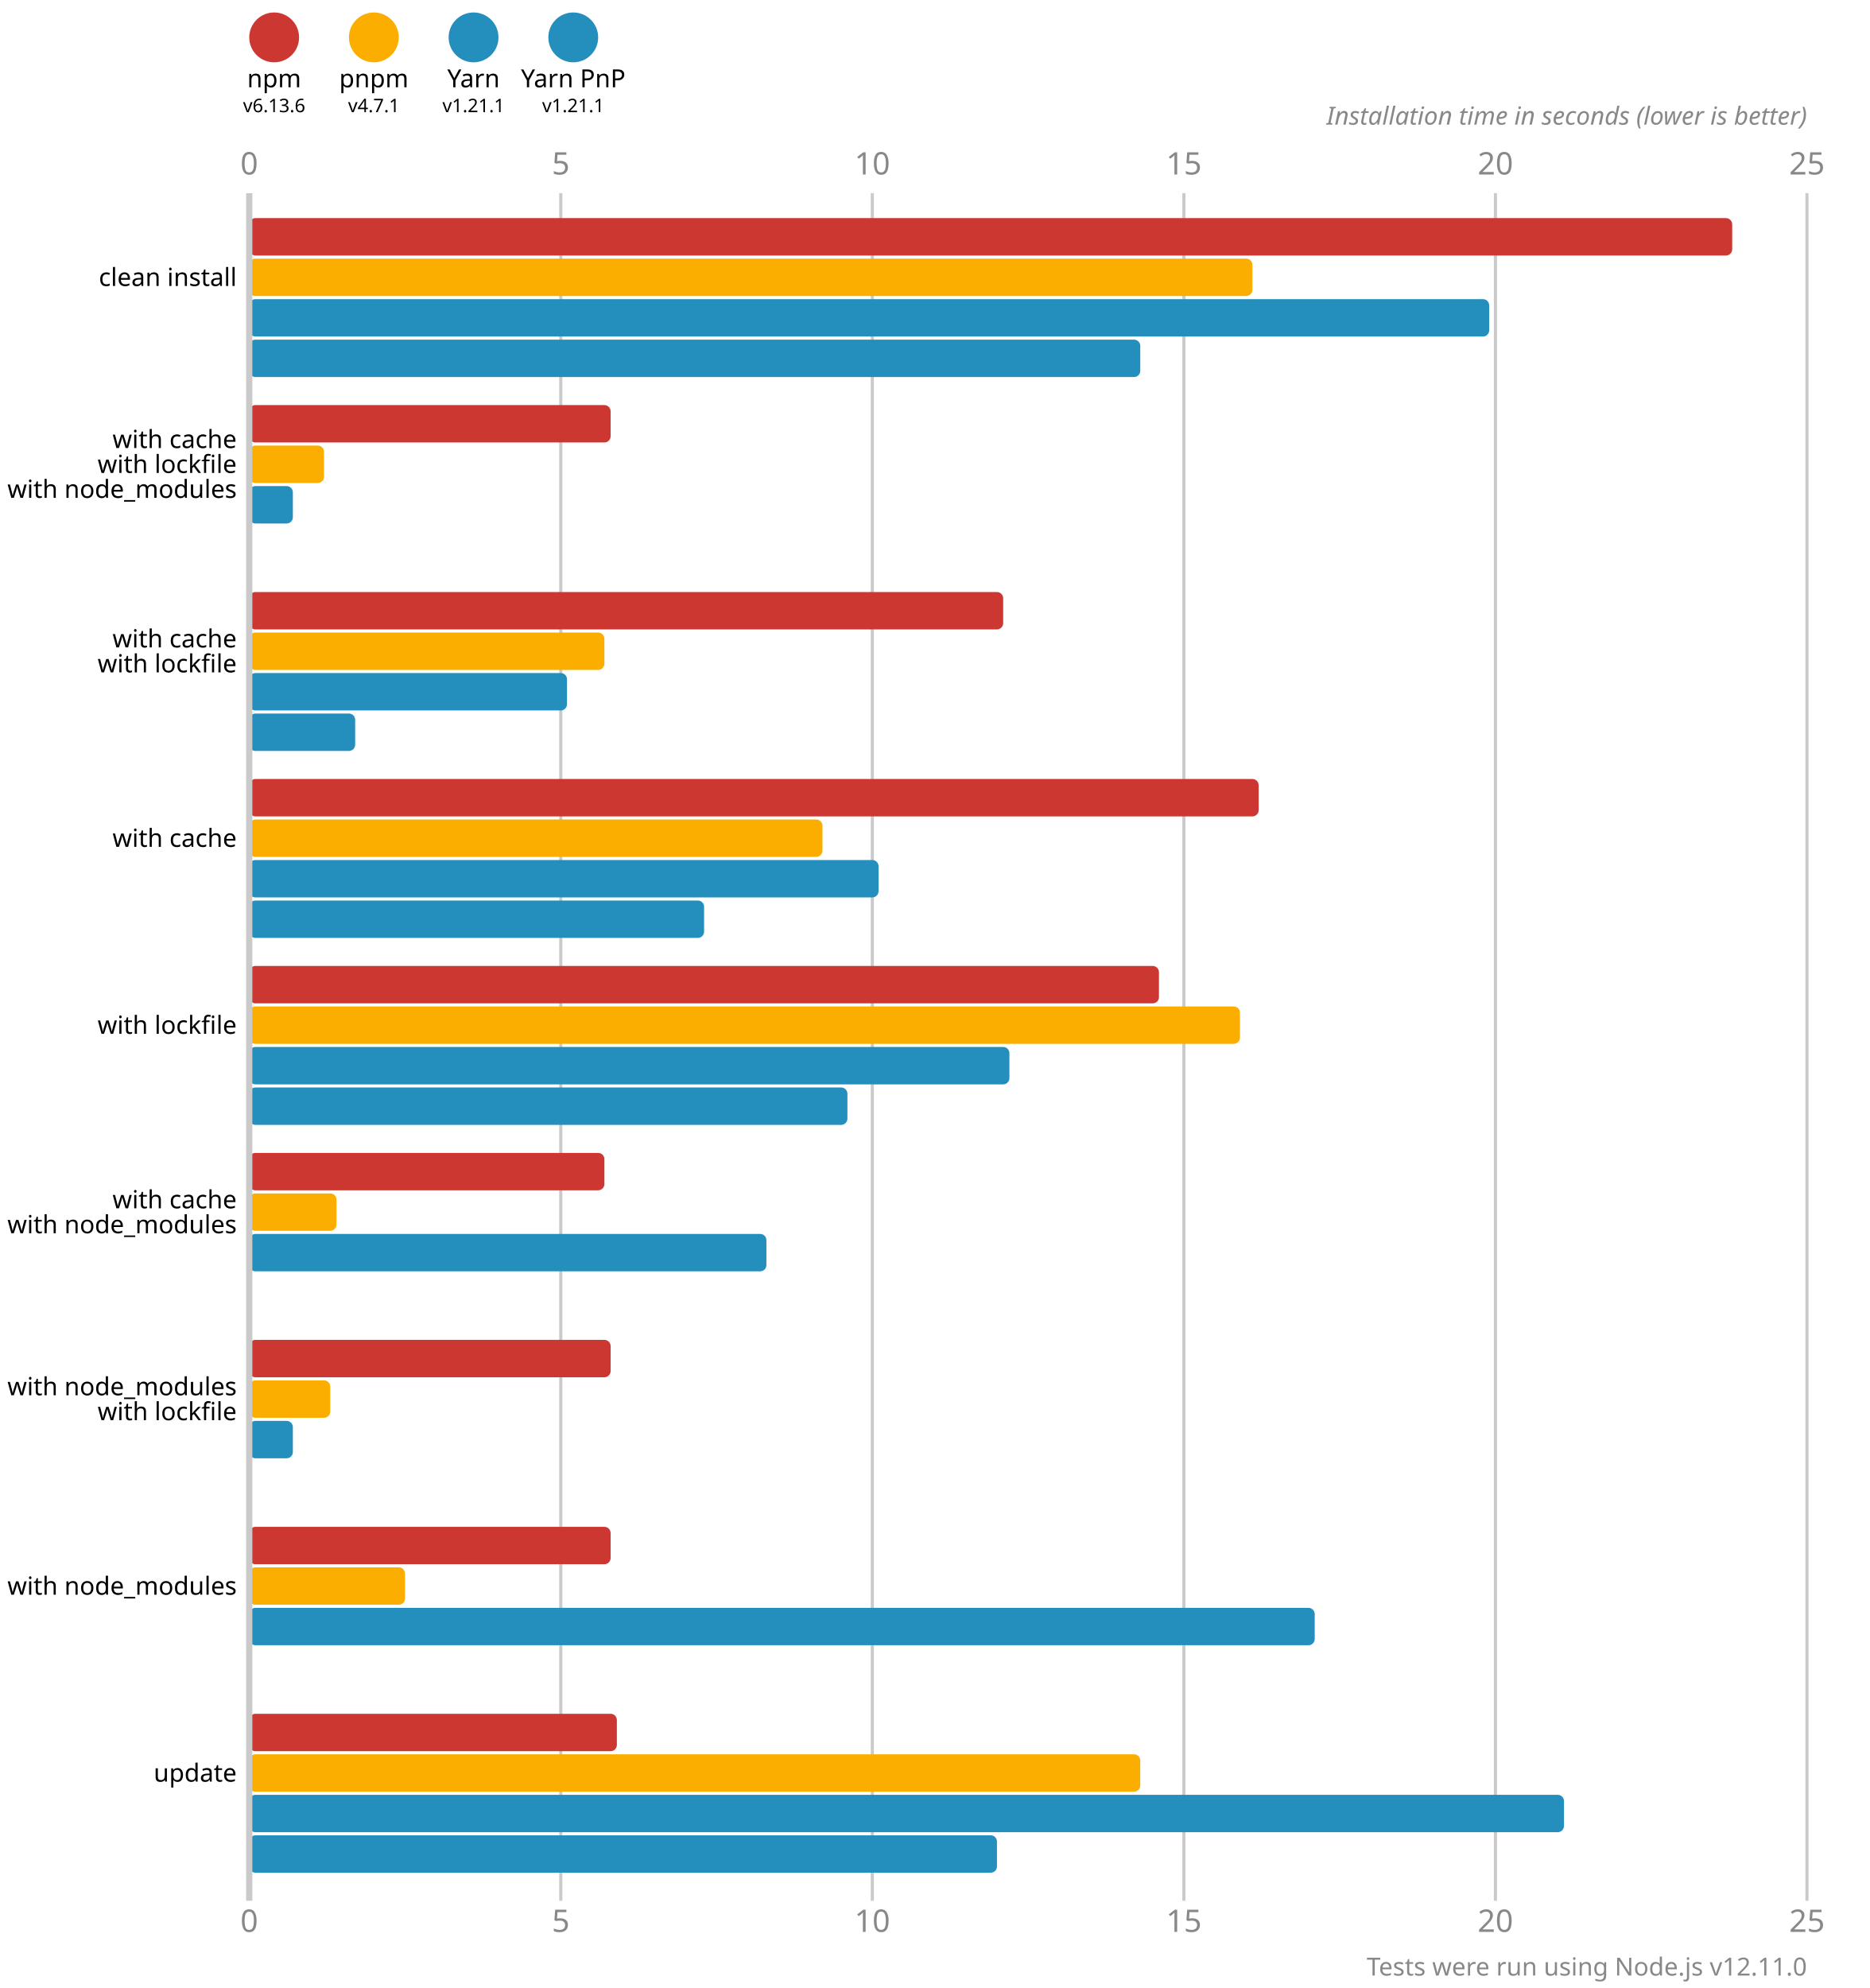
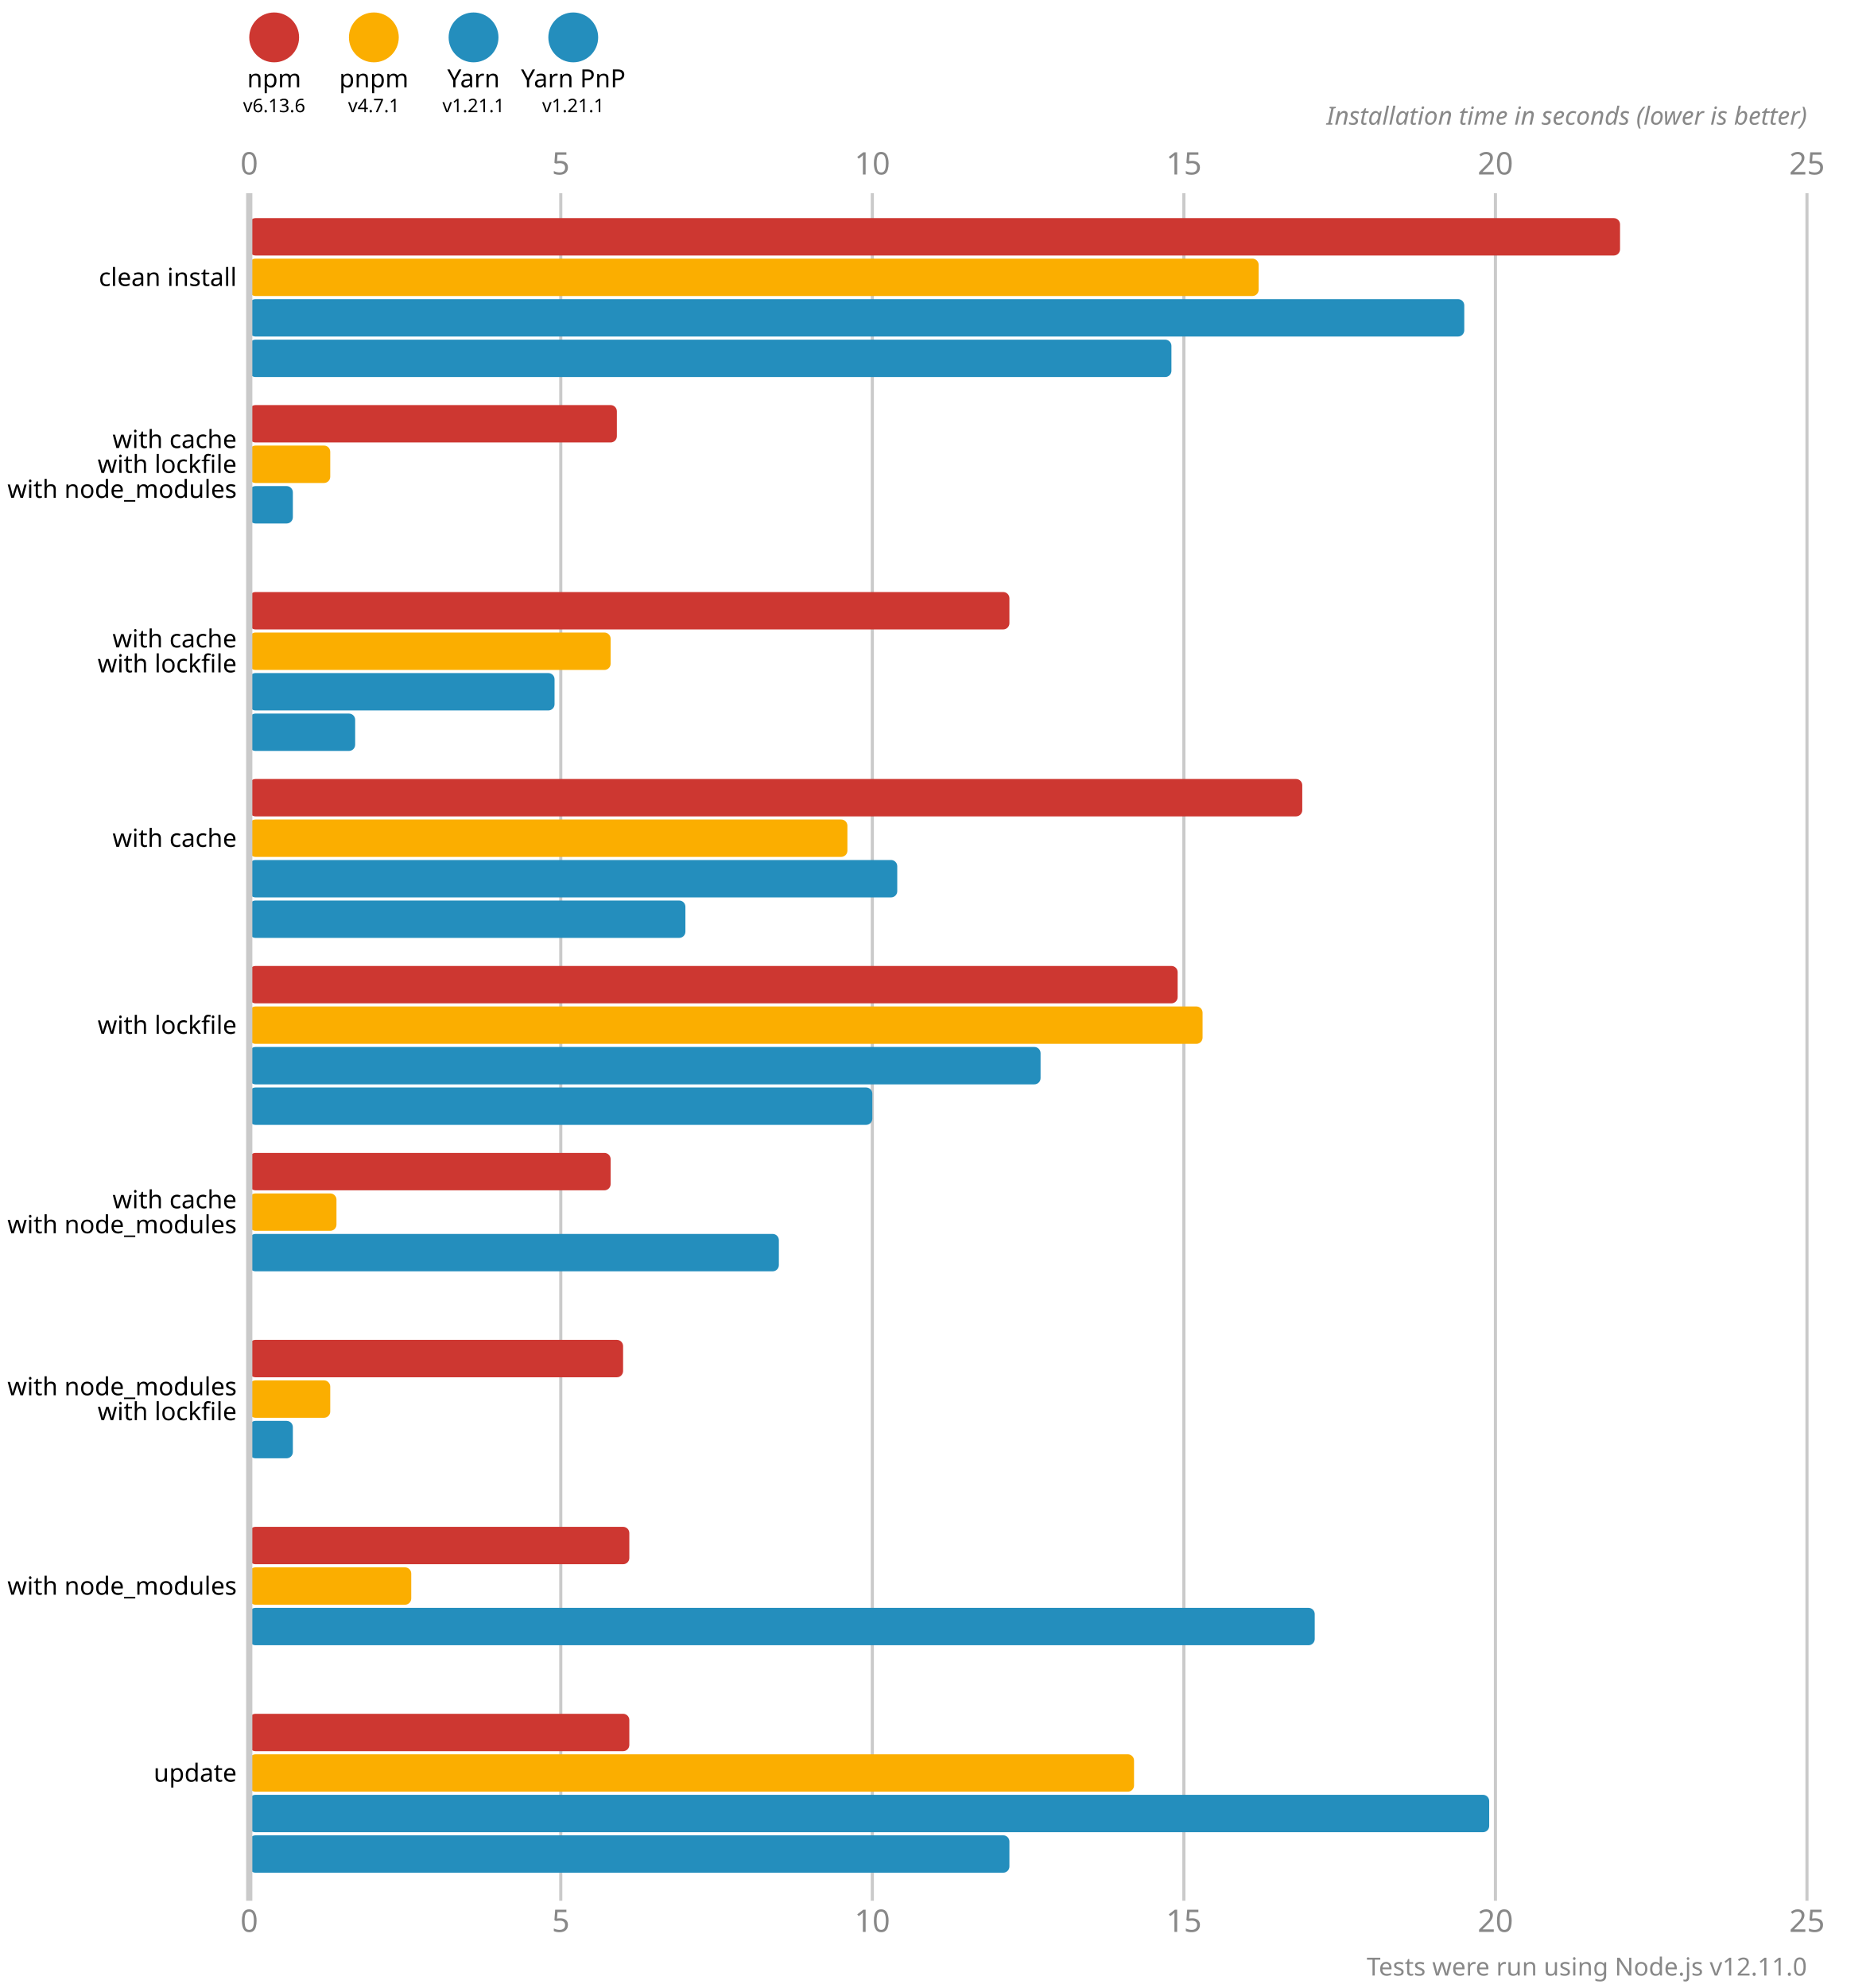
<svg xmlns="http://www.w3.org/2000/svg" version="1.1" viewBox="0 0 300 319">
  <style>
    .font { font-family: sans-serif; }
    .s3 { font-size: 3px; }
    .s4 { font-size: 4px; }
    .s5 { font-size: 5px; }
    .line { stroke: #cacaca; }
    .width { stroke-width: 0.5; }
    .text { fill: #888; }
  </style>
  <circle cx="44" cy="6" r="4" fill="#cd3731" />
  <text x="44" y="14" class="font s4" text-anchor="middle">npm</text>
  <text x="44" y="18" class="font s3" text-anchor="middle">v6.13.6</text>
  <circle cx="60" cy="6" r="4" fill="#fbae00" />
  <text x="60" y="14" class="font s4" text-anchor="middle">pnpm</text>
  <text x="60" y="18" class="font s3" text-anchor="middle">v4.7.1</text>
  <circle cx="76" cy="6" r="4" fill="#248ebd" />
  <text x="76" y="14" class="font s4" text-anchor="middle">Yarn</text>
  <text x="76" y="18" class="font s3" text-anchor="middle">v1.21.1</text>
  <circle cx="92" cy="6" r="4" fill="#248ebd" />
  <text x="92" y="14" class="font s4" text-anchor="middle">Yarn PnP</text>
  <text x="92" y="18" class="font s3" text-anchor="middle">v1.21.1</text>
  <text x="40" y="28" class="font s5 text" text-anchor="middle">0</text>
  <text x="40" y="310" class="font s5 text" text-anchor="middle">0</text>
  <line x1="90" y1="31" x2="90" y2="305" class="line width" />
  <text x="90" y="28" class="font s5 text" text-anchor="middle">5</text>
  <text x="90" y="310" class="font s5 text" text-anchor="middle">5</text>
  <line x1="140" y1="31" x2="140" y2="305" class="line width" />
  <text x="140" y="28" class="font s5 text" text-anchor="middle">10</text>
  <text x="140" y="310" class="font s5 text" text-anchor="middle">10</text>
  <line x1="190" y1="31" x2="190" y2="305" class="line width" />
  <text x="190" y="28" class="font s5 text" text-anchor="middle">15</text>
  <text x="190" y="310" class="font s5 text" text-anchor="middle">15</text>
  <line x1="240" y1="31" x2="240" y2="305" class="line width" />
  <text x="240" y="28" class="font s5 text" text-anchor="middle">20</text>
  <text x="240" y="310" class="font s5 text" text-anchor="middle">20</text>
  <line x1="290" y1="31" x2="290" y2="305" class="line width" />
  <text x="290" y="28" class="font s5 text" text-anchor="middle">25</text>
  <text x="290" y="310" class="font s5 text" text-anchor="middle">25</text>
  <text x="290" y="20" class="font s4 text" font-style="italic" text-anchor="end">Installation time in seconds (lower is better)</text>
-   <rect x="40" y="35" width="238" height="6" fill="#cd3731" rx="1" ry="1" />
-   <rect x="40" y="41.5" width="161" height="6" fill="#fbae00" rx="1" ry="1" />
-   <rect x="40" y="48" width="199" height="6" fill="#248ebd" rx="1" ry="1" />
-   <rect x="40" y="54.5" width="143" height="6" fill="#248ebd" rx="1" ry="1" />
-   <rect x="40" y="65" width="58" height="6" fill="#cd3731" rx="1" ry="1" />
-   <rect x="40" y="71.5" width="12" height="6" fill="#fbae00" rx="1" ry="1" />
+   <rect x="40" y="35" width="220" height="6" fill="#cd3731" rx="1" ry="1" />
+   <rect x="40" y="41.5" width="162" height="6" fill="#fbae00" rx="1" ry="1" />
+   <rect x="40" y="48" width="195" height="6" fill="#248ebd" rx="1" ry="1" />
+   <rect x="40" y="54.5" width="148" height="6" fill="#248ebd" rx="1" ry="1" />
+   <rect x="40" y="65" width="59" height="6" fill="#cd3731" rx="1" ry="1" />
+   <rect x="40" y="71.5" width="13" height="6" fill="#fbae00" rx="1" ry="1" />
  <rect x="40" y="78" width="7" height="6" fill="#248ebd" rx="1" ry="1" />
  <rect x="40" y="84.5" width="0" height="6" fill="#248ebd" rx="1" ry="1" />
-   <rect x="40" y="95" width="121" height="6" fill="#cd3731" rx="1" ry="1" />
-   <rect x="40" y="101.5" width="57" height="6" fill="#fbae00" rx="1" ry="1" />
-   <rect x="40" y="108" width="51" height="6" fill="#248ebd" rx="1" ry="1" />
+   <rect x="40" y="95" width="122" height="6" fill="#cd3731" rx="1" ry="1" />
+   <rect x="40" y="101.5" width="58" height="6" fill="#fbae00" rx="1" ry="1" />
+   <rect x="40" y="108" width="49" height="6" fill="#248ebd" rx="1" ry="1" />
  <rect x="40" y="114.5" width="17" height="6" fill="#248ebd" rx="1" ry="1" />
-   <rect x="40" y="125" width="162" height="6" fill="#cd3731" rx="1" ry="1" />
-   <rect x="40" y="131.5" width="92" height="6" fill="#fbae00" rx="1" ry="1" />
-   <rect x="40" y="138" width="101" height="6" fill="#248ebd" rx="1" ry="1" />
-   <rect x="40" y="144.5" width="73" height="6" fill="#248ebd" rx="1" ry="1" />
-   <rect x="40" y="155" width="146" height="6" fill="#cd3731" rx="1" ry="1" />
-   <rect x="40" y="161.5" width="159" height="6" fill="#fbae00" rx="1" ry="1" />
-   <rect x="40" y="168" width="122" height="6" fill="#248ebd" rx="1" ry="1" />
-   <rect x="40" y="174.5" width="96" height="6" fill="#248ebd" rx="1" ry="1" />
-   <rect x="40" y="185" width="57" height="6" fill="#cd3731" rx="1" ry="1" />
+   <rect x="40" y="125" width="169" height="6" fill="#cd3731" rx="1" ry="1" />
+   <rect x="40" y="131.5" width="96" height="6" fill="#fbae00" rx="1" ry="1" />
+   <rect x="40" y="138" width="104" height="6" fill="#248ebd" rx="1" ry="1" />
+   <rect x="40" y="144.5" width="70" height="6" fill="#248ebd" rx="1" ry="1" />
+   <rect x="40" y="155" width="149" height="6" fill="#cd3731" rx="1" ry="1" />
+   <rect x="40" y="161.5" width="153" height="6" fill="#fbae00" rx="1" ry="1" />
+   <rect x="40" y="168" width="127" height="6" fill="#248ebd" rx="1" ry="1" />
+   <rect x="40" y="174.5" width="100" height="6" fill="#248ebd" rx="1" ry="1" />
+   <rect x="40" y="185" width="58" height="6" fill="#cd3731" rx="1" ry="1" />
  <rect x="40" y="191.5" width="14" height="6" fill="#fbae00" rx="1" ry="1" />
-   <rect x="40" y="198" width="83" height="6" fill="#248ebd" rx="1" ry="1" />
+   <rect x="40" y="198" width="85" height="6" fill="#248ebd" rx="1" ry="1" />
  <rect x="40" y="204.5" width="0" height="6" fill="#248ebd" rx="1" ry="1" />
-   <rect x="40" y="215" width="58" height="6" fill="#cd3731" rx="1" ry="1" />
+   <rect x="40" y="215" width="60" height="6" fill="#cd3731" rx="1" ry="1" />
  <rect x="40" y="221.5" width="13" height="6" fill="#fbae00" rx="1" ry="1" />
  <rect x="40" y="228" width="7" height="6" fill="#248ebd" rx="1" ry="1" />
  <rect x="40" y="234.5" width="0" height="6" fill="#248ebd" rx="1" ry="1" />
-   <rect x="40" y="245" width="58" height="6" fill="#cd3731" rx="1" ry="1" />
-   <rect x="40" y="251.5" width="25" height="6" fill="#fbae00" rx="1" ry="1" />
+   <rect x="40" y="245" width="61" height="6" fill="#cd3731" rx="1" ry="1" />
+   <rect x="40" y="251.5" width="26" height="6" fill="#fbae00" rx="1" ry="1" />
  <rect x="40" y="258" width="171" height="6" fill="#248ebd" rx="1" ry="1" />
  <rect x="40" y="264.5" width="0" height="6" fill="#248ebd" rx="1" ry="1" />
-   <rect x="40" y="275" width="59" height="6" fill="#cd3731" rx="1" ry="1" />
-   <rect x="40" y="281.5" width="143" height="6" fill="#fbae00" rx="1" ry="1" />
-   <rect x="40" y="288" width="211" height="6" fill="#248ebd" rx="1" ry="1" />
-   <rect x="40" y="294.5" width="120" height="6" fill="#248ebd" rx="1" ry="1" />
+   <rect x="40" y="275" width="61" height="6" fill="#cd3731" rx="1" ry="1" />
+   <rect x="40" y="281.5" width="142" height="6" fill="#fbae00" rx="1" ry="1" />
+   <rect x="40" y="288" width="199" height="6" fill="#248ebd" rx="1" ry="1" />
+   <rect x="40" y="294.5" width="122" height="6" fill="#248ebd" rx="1" ry="1" />
  <line x1="40" y1="31" x2="40" y2="305" class="line" />
  <text x="38" y="44.5" class="font s4" dominant-baseline="middle" text-anchor="end">clean install</text>
  <text x="38" y="70.5" class="font s4" dominant-baseline="middle" text-anchor="end">with cache</text>
  <text x="38" y="74.5" class="font s4" dominant-baseline="middle" text-anchor="end">with lockfile</text>
  <text x="38" y="78.5" class="font s4" dominant-baseline="middle" text-anchor="end">with node_modules</text>
  <text x="38" y="102.5" class="font s4" dominant-baseline="middle" text-anchor="end">with cache</text>
  <text x="38" y="106.5" class="font s4" dominant-baseline="middle" text-anchor="end">with lockfile</text>
  <text x="38" y="134.5" class="font s4" dominant-baseline="middle" text-anchor="end">with cache</text>
  <text x="38" y="164.5" class="font s4" dominant-baseline="middle" text-anchor="end">with lockfile</text>
  <text x="38" y="192.5" class="font s4" dominant-baseline="middle" text-anchor="end">with cache</text>
  <text x="38" y="196.5" class="font s4" dominant-baseline="middle" text-anchor="end">with node_modules</text>
  <text x="38" y="222.5" class="font s4" dominant-baseline="middle" text-anchor="end">with node_modules</text>
  <text x="38" y="226.5" class="font s4" dominant-baseline="middle" text-anchor="end">with lockfile</text>
  <text x="38" y="254.5" class="font s4" dominant-baseline="middle" text-anchor="end">with node_modules</text>
  <text x="38" y="284.5" class="font s4" dominant-baseline="middle" text-anchor="end">update</text>
  <text x="290" y="317" class="font s4 text" text-anchor="end">Tests were run using Node.js v12.11.0</text>
</svg>
